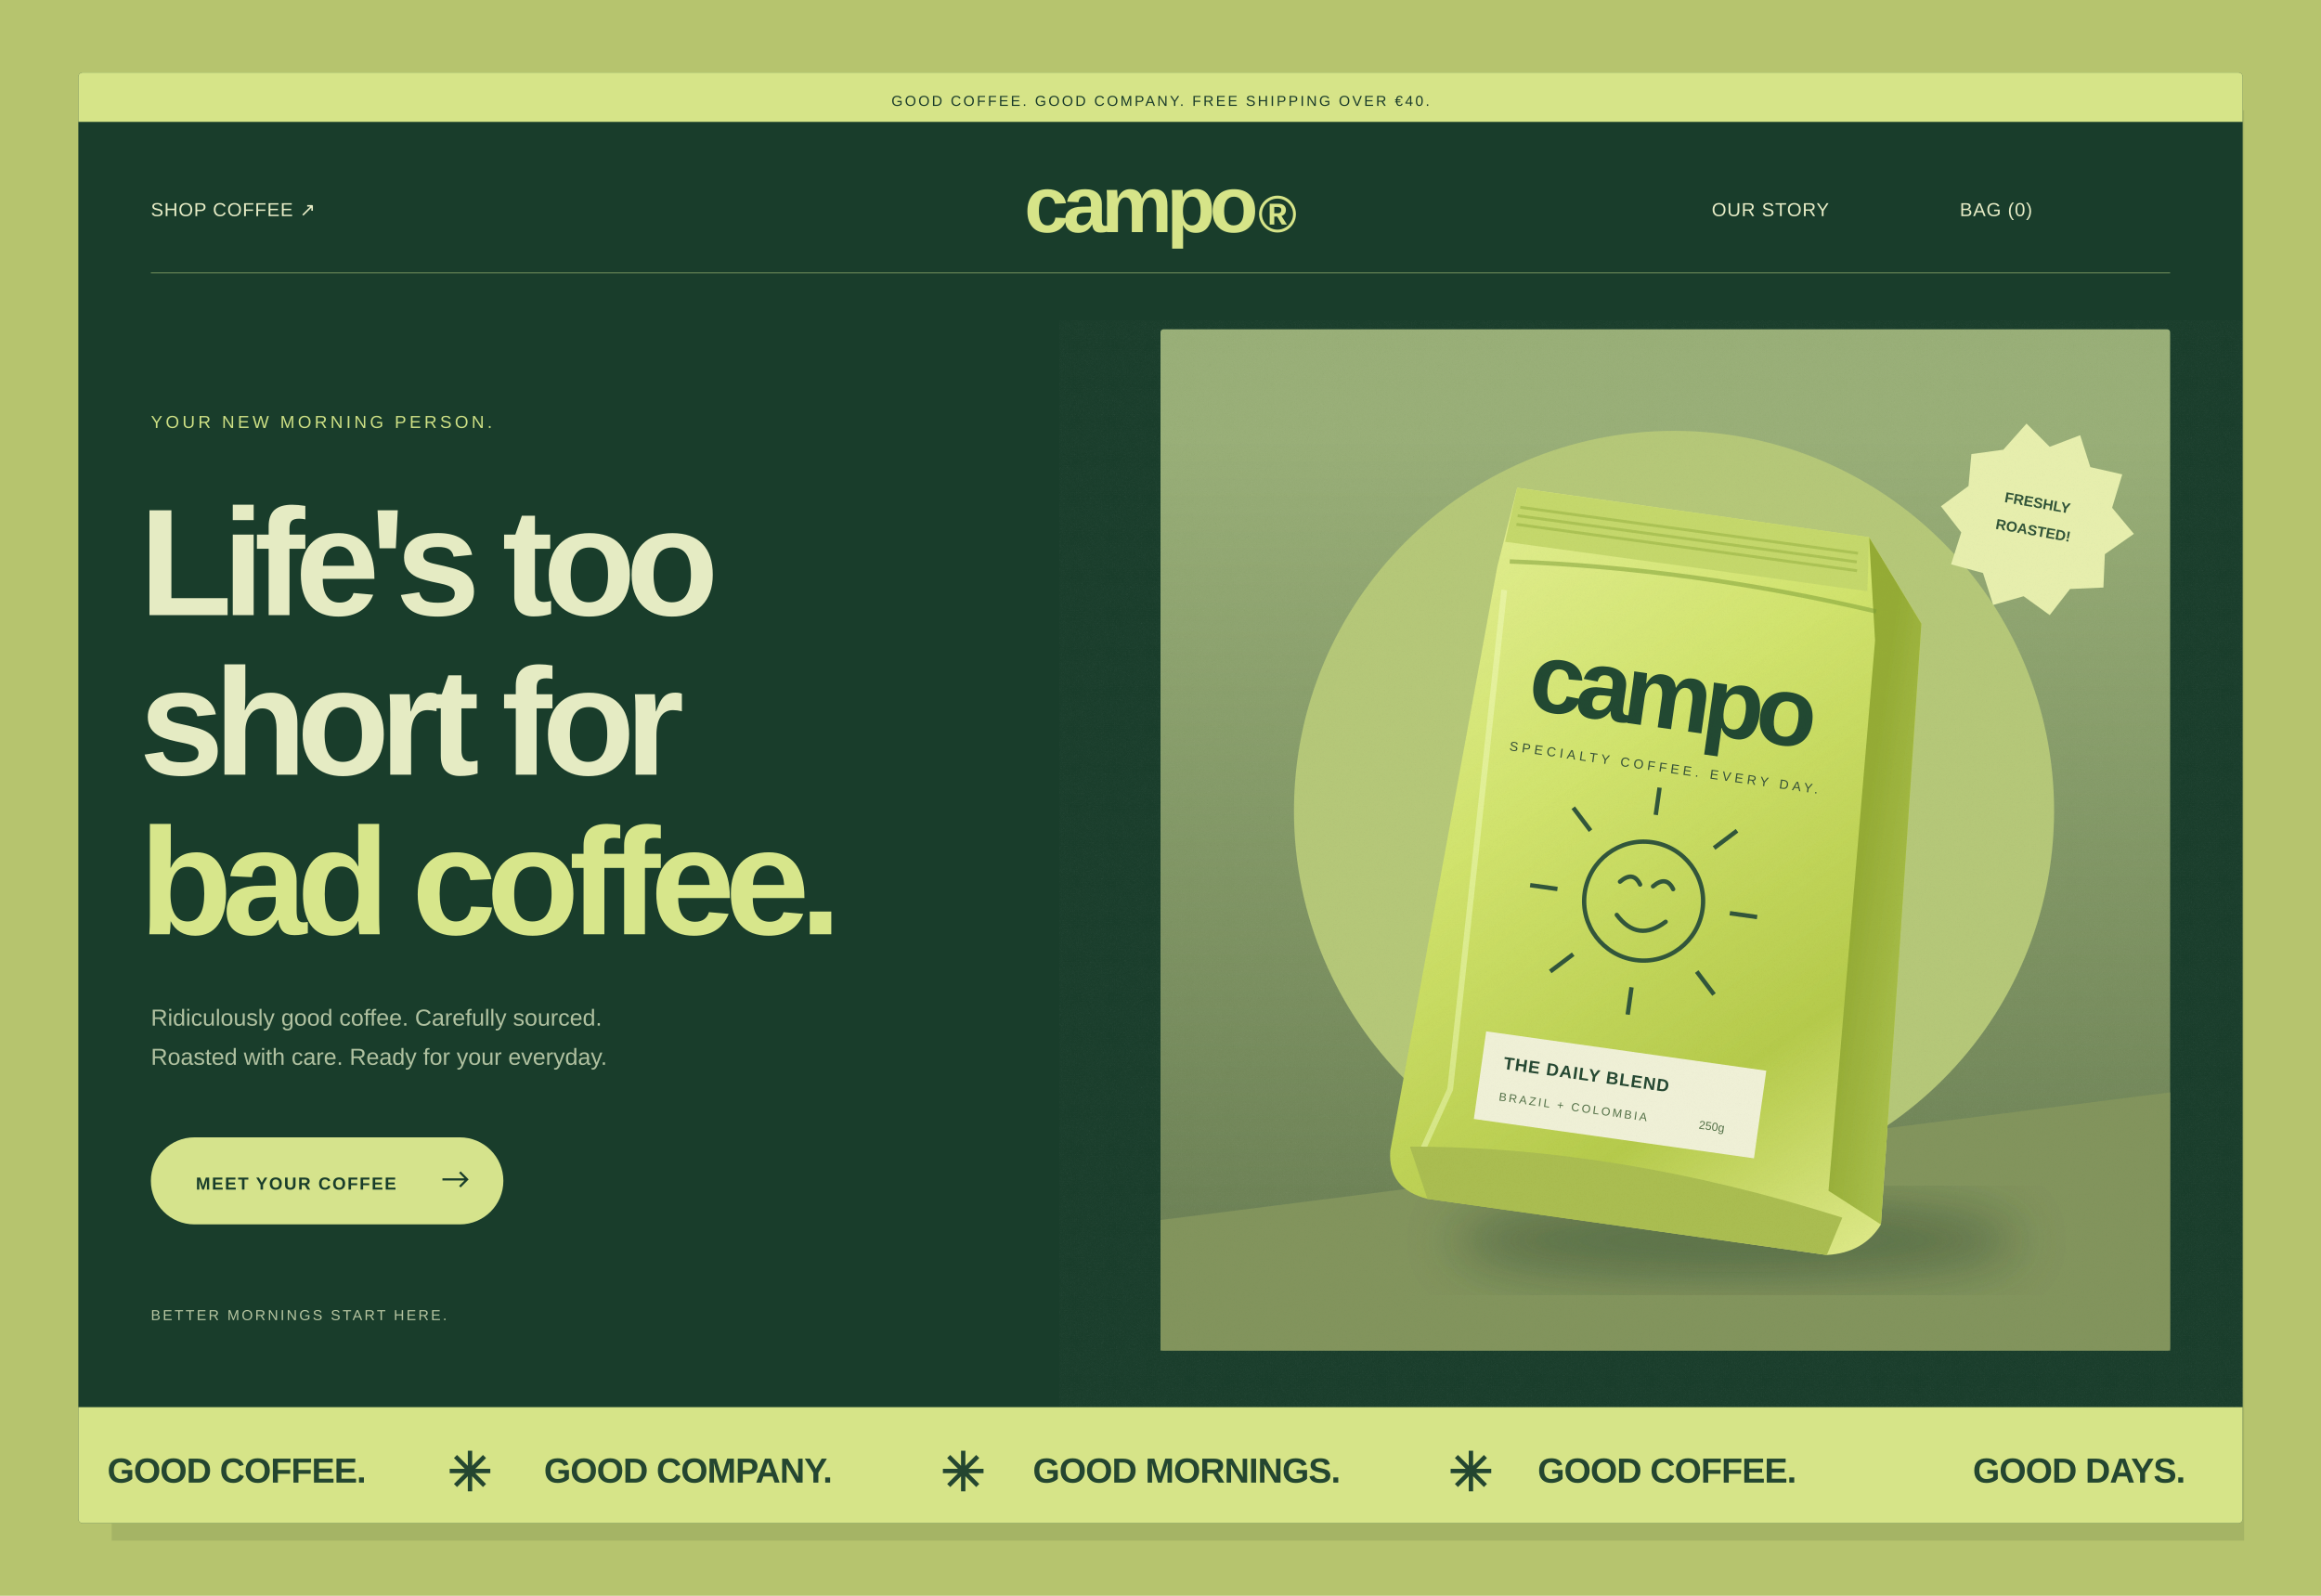
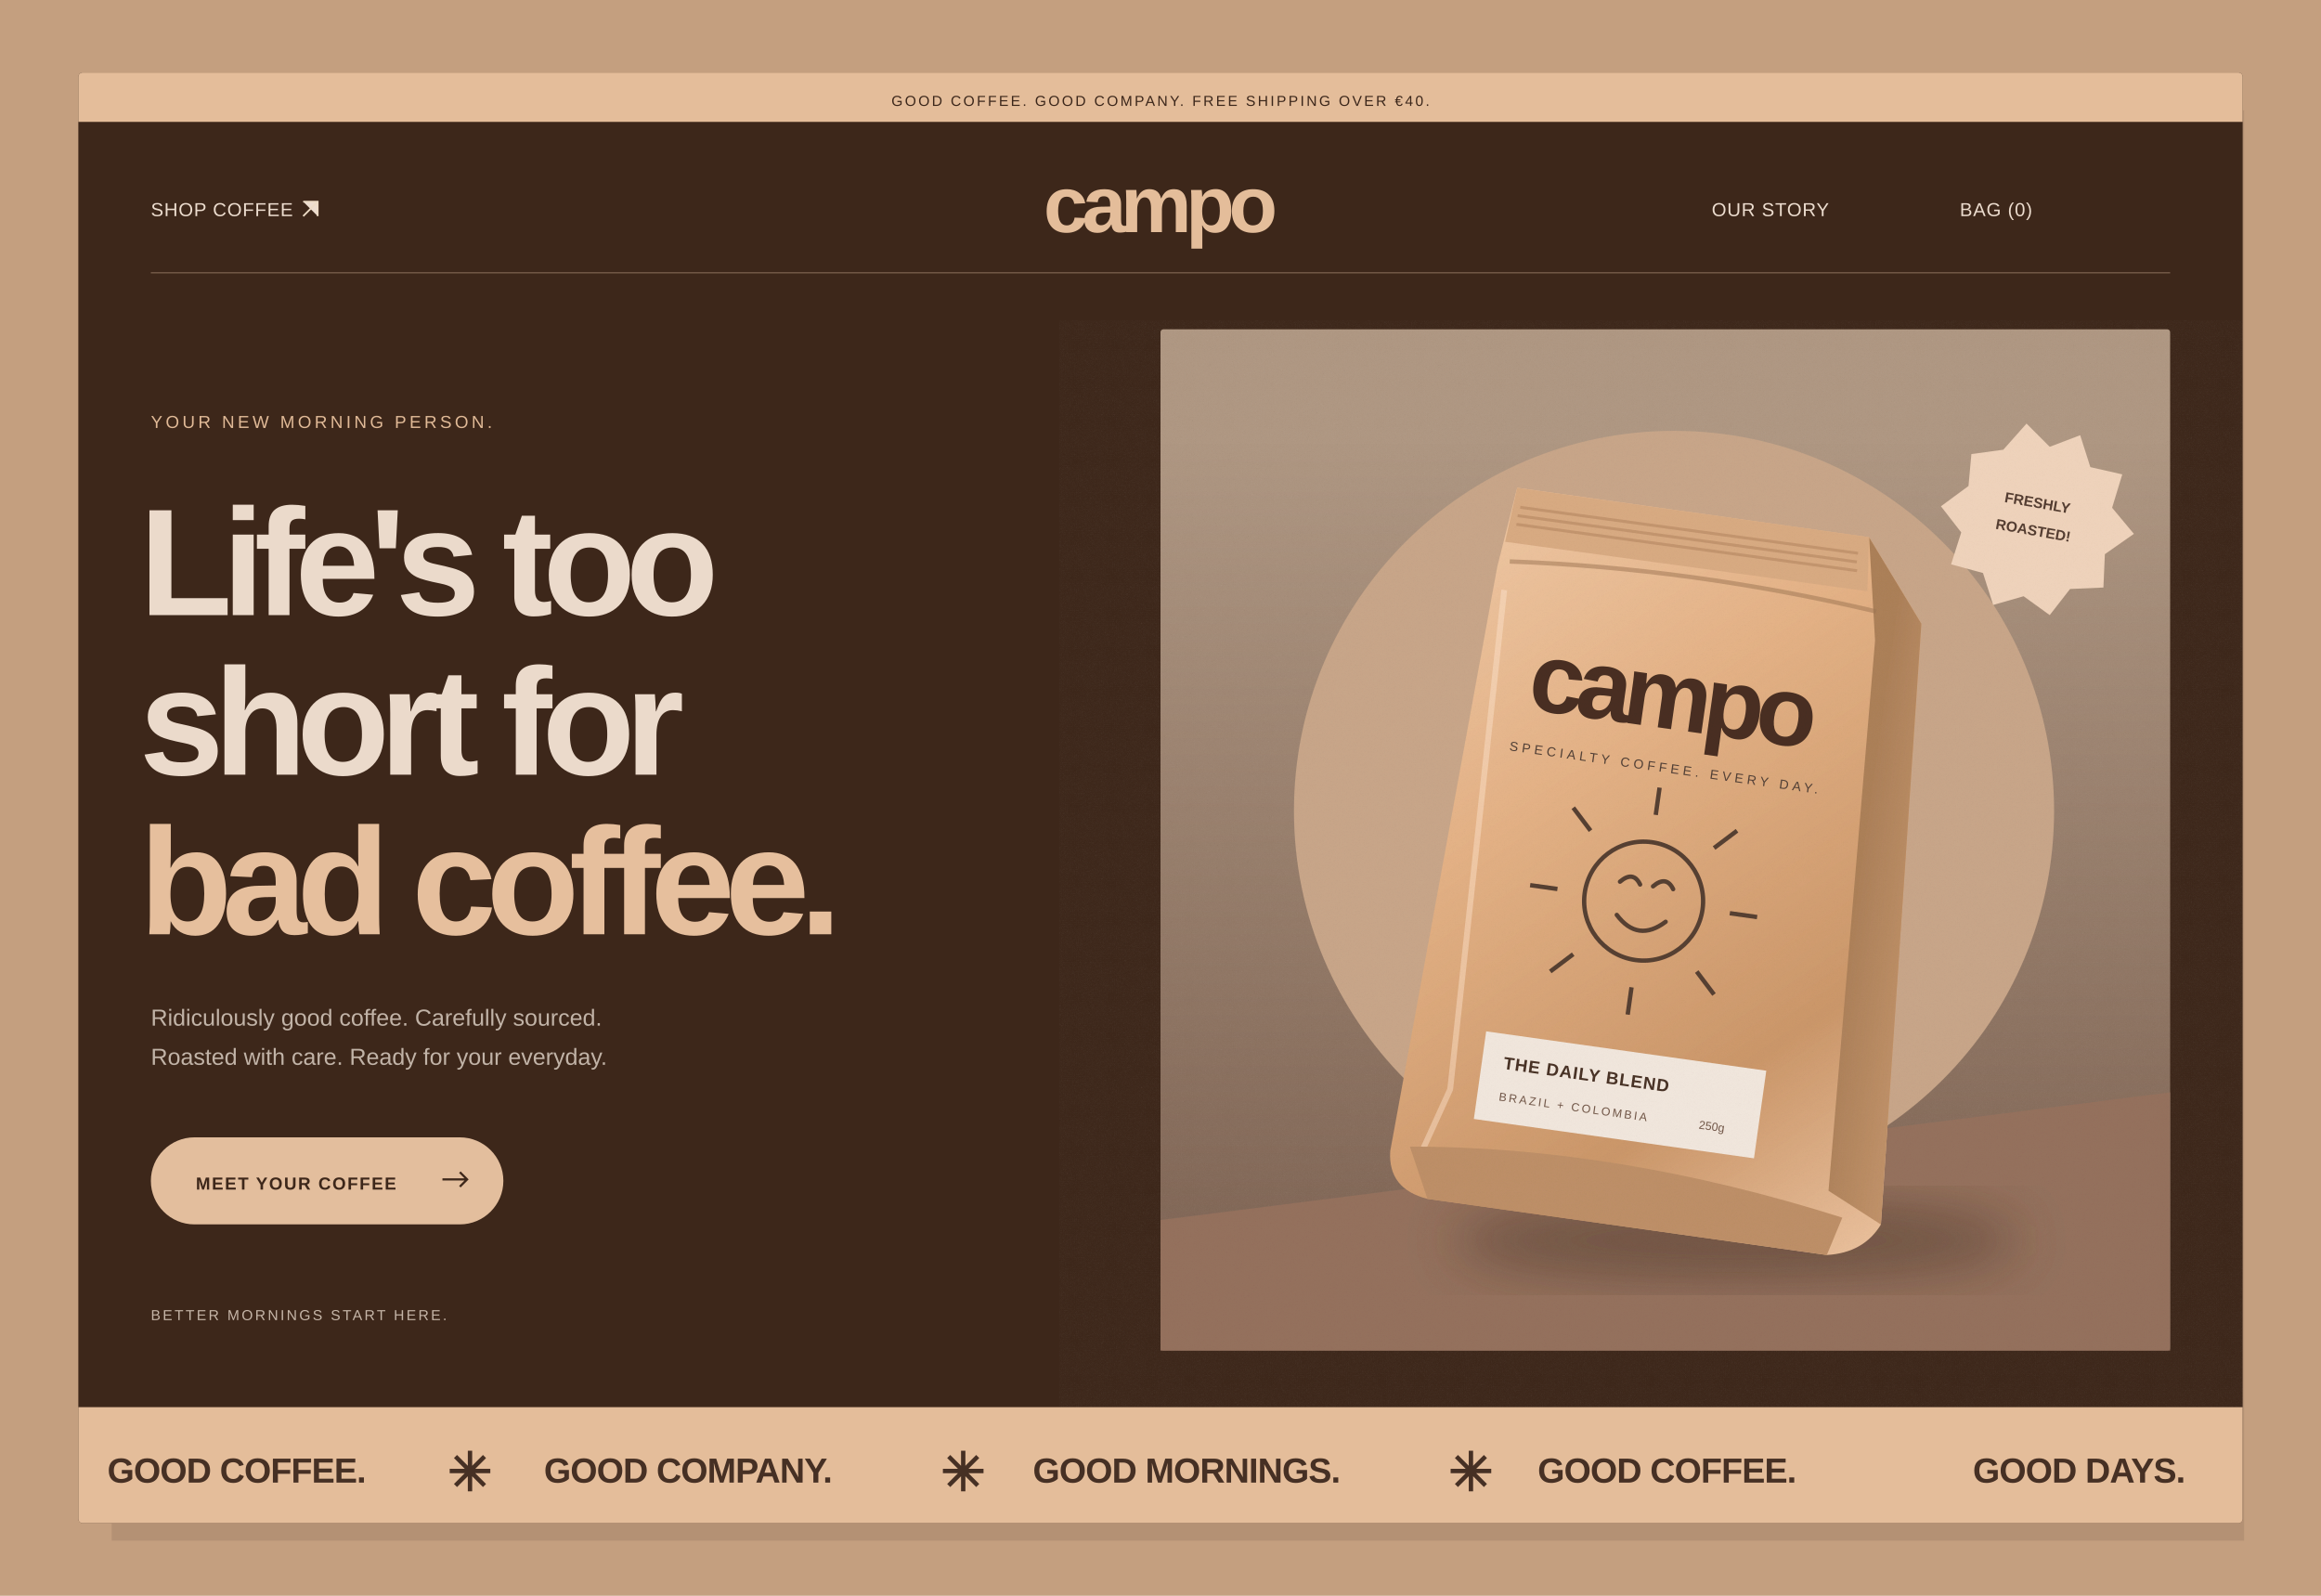
<svg xmlns="http://www.w3.org/2000/svg" viewBox="0 0 1600 1100" fill="none">
  <defs>
    <linearGradient id="bag" x1="1000" y1="400" x2="1360" y2="800" gradientUnits="userSpaceOnUse">
-       <stop stop-color="#dfec8b" />
-       <stop offset=".3" stop-color="#d1e36d" />
-       <stop offset=".73" stop-color="#b6cb4c" />
-       <stop offset="1" stop-color="#dce886" />
+       <stop stop-color="#ecc39e" />
+       <stop offset=".3" stop-color="#e3b185" />
+       <stop offset=".73" stop-color="#cb976a" />
+       <stop offset="1" stop-color="#e8be9a" />
    </linearGradient>
    <linearGradient id="side" x1="1280" y1="600" x2="1380" y2="600" gradientUnits="userSpaceOnUse">
-       <stop stop-color="#95ac35" />
-       <stop offset="1" stop-color="#c1d664" />
+       <stop stop-color="#ac8059" />
+       <stop offset="1" stop-color="#d6a57b" />
    </linearGradient>
    <linearGradient id="sun" x1="1160" y1="300" x2="1160" y2="920" gradientUnits="userSpaceOnUse">
-       <stop stop-color="#99af77" />
-       <stop offset="1" stop-color="#667b50" />
+       <stop stop-color="#af9782" />
+       <stop offset="1" stop-color="#7b6050" />
    </linearGradient>
    <filter id="grain">
      <feTurbulence baseFrequency=".8" numOctaves="3" seed="11" stitchTiles="stitch" />
      <feColorMatrix type="saturate" values="0" />
      <feComponentTransfer>
        <feFuncA type="linear" slope=".07" />
      </feComponentTransfer>
      <feBlend in="SourceGraphic" mode="multiply" />
    </filter>
    <filter id="blur">
      <feGaussianBlur stdDeviation="17" />
    </filter>
    <clipPath id="clip">
      <rect x="54" y="50" width="1492" height="1000" rx="3" />
    </clipPath>
  </defs>
-   <rect width="1600" height="1100" fill="#b6c46e" />
-   <rect x="77" y="76" width="1470" height="986" fill="#384e2d" opacity=".14" />
+   <rect width="1600" height="1100" fill="#c49f7f" />
+   <rect x="77" y="76" width="1470" height="986" fill="#4e392d" opacity=".14" />
  <g clip-path="url(#clip)">
-     <rect x="54" y="50" width="1492" height="1000" fill="#193d2b" />
-     <rect x="54" y="50" width="1492" height="34" fill="#d6e488" />
-     <text x="800" y="73" text-anchor="middle" fill="#1a3b2a" font-family="Arial,sans-serif" font-size="10" letter-spacing="1.5">GOOD COFFEE. GOOD COMPANY. FREE SHIPPING OVER €40.</text>
-     <g fill="#e8edc7" font-family="Arial,sans-serif" font-size="13" letter-spacing=".5">
-       <text x="104" y="149">SHOP COFFEE ↗</text>
+     <rect x="54" y="50" width="1492" height="1000" fill="#3d271a" />
+     <rect x="54" y="50" width="1492" height="34" fill="#e4bd9a" />
+     <text x="800" y="73" text-anchor="middle" fill="#3b261a" font-family="Arial,sans-serif" font-size="10" letter-spacing="1.5">GOOD COFFEE. GOOD COMPANY. FREE SHIPPING OVER €40.</text>
+     <g fill="#edddcf" font-family="Arial,sans-serif" font-size="13" letter-spacing=".5">
+       <text x="104" y="149">SHOP COFFEE</text>
+       <path d="M209 149l10-10m-10 0h10v10" stroke="#eddbc5" stroke-width="1.2" />
      <text x="1180" y="149">OUR STORY</text>
      <text x="1351" y="149">BAG (0)</text>
    </g>
-     <text x="800" y="160" text-anchor="middle" fill="#d6e488" font-family="Arial Black,Arial,sans-serif" font-size="55" font-weight="900" letter-spacing="-4">campo<tspan font-size="36">®</tspan>
-     </text>
-     <path d="M104 188H1496" stroke="#a3bd76" stroke-opacity=".4" />
+     <text x="800" y="160" text-anchor="middle" fill="#e4bd9a" font-family="Arial Black,Arial,sans-serif" font-size="55" font-weight="900" letter-spacing="-4">campo</text>
+     <path d="M104 188H1496" stroke="#bd9f84" stroke-opacity=".4" />
    <rect x="800" y="227" width="696" height="704" rx="2" fill="url(#sun)" />
    <g filter="url(#grain)">
-       <circle cx="1154" cy="559" r="262" fill="#b6c879" />
-       <path d="M800 841L1496 753V931H800Z" fill="#83945d" />
-       <ellipse cx="1197" cy="855" rx="195" ry="31" fill="#163526" opacity=".34" filter="url(#blur)" />
+       <circle cx="1154" cy="559" r="262" fill="#c8a689" />
+       <path d="M800 841L1496 753V931H800Z" fill="#94715d" />
+       <ellipse cx="1197" cy="855" rx="195" ry="31" fill="#352216" opacity=".34" filter="url(#blur)" />
      <g transform="rotate(8 1162 602)">
        <path d="M1010 355L1255 355L1299 409L1329 823Q1320 844 1295 849H1017Q989 846 987 820L1004 411Z" fill="url(#bag)" />
        <path d="M1255 355L1299 409L1329 823L1290 805L1269 425Z" fill="url(#side)" />
-         <path d="M1010 355L1255 355L1259 392L1007 393Z" fill="#c5d86c" />
-         <path d="M1014 368L1249 367M1013 374L1249 373M1013 380L1250 379" stroke="#95ae3e" stroke-opacity=".5" stroke-width="2" />
-         <path d="M1012 406Q1137 393 1267 405" stroke="#7b9d35" stroke-opacity=".5" stroke-width="3" />
-         <path d="M1011 426L1022 772L1009 816" stroke="#f4ffc4" stroke-opacity=".45" stroke-width="4" />
-         <path d="M1000 815Q1142 795 1302 822L1295 849H1017Z" fill="#aabd51" />
-         <text x="1137" y="505" text-anchor="middle" fill="#214831" font-family="Arial Black,Arial,sans-serif" font-size="68" font-weight="900" letter-spacing="-5">campo</text>
-         <text x="1137" y="535" text-anchor="middle" fill="#365238" font-family="Arial,sans-serif" font-size="9" letter-spacing="2.6">SPECIALTY COFFEE. EVERY DAY.</text>
-         <circle cx="1136" cy="625" r="41" stroke="#31573b" stroke-width="3" />
-         <path d="M1136 565V546M1136 685V704M1076 625H1057M1196 625H1215M1093 582L1079 568M1179 668L1193 682M1093 668L1079 682M1179 582L1193 568" stroke="#31573b" stroke-width="3" />
-         <path d="M1118 614Q1126 605 1132 614M1141 614Q1149 605 1155 614M1119 637Q1136 654 1153 637" stroke="#31573b" stroke-width="3" stroke-linecap="round" />
-         <rect x="1041" y="729" width="195" height="61" fill="#f0f1d7" />
-         <text x="1056" y="753" fill="#254832" font-family="Arial,sans-serif" font-weight="700" font-size="12" letter-spacing=".6">THE DAILY BLEND</text>
-         <text x="1056" y="775" fill="#547148" font-family="Arial,sans-serif" font-size="8" letter-spacing="1.5">BRAZIL + COLOMBIA</text>
-         <text x="1213" y="775" text-anchor="end" fill="#547148" font-family="Arial,sans-serif" font-size="8">250g</text>
+         <path d="M1010 355L1255 355L1259 392L1007 393Z" fill="#d8aa82" />
+         <path d="M1014 368L1249 367M1013 374L1249 373M1013 380L1250 379" stroke="#ae815a" stroke-opacity=".5" stroke-width="2" />
+         <path d="M1012 406Q1137 393 1267 405" stroke="#9d7552" stroke-opacity=".5" stroke-width="3" />
+         <path d="M1011 426L1022 772L1009 816" stroke="#ffe6d0" stroke-opacity=".45" stroke-width="4" />
+         <path d="M1000 815Q1142 795 1302 822L1295 849H1017Z" fill="#bd8f67" />
+         <text x="1137" y="505" text-anchor="middle" fill="#482f21" font-family="Arial Black,Arial,sans-serif" font-size="68" font-weight="900" letter-spacing="-5">campo</text>
+         <text x="1137" y="535" text-anchor="middle" fill="#524036" font-family="Arial,sans-serif" font-size="9" letter-spacing="2.6">SPECIALTY COFFEE. EVERY DAY.</text>
+         <circle cx="1136" cy="625" r="41" stroke="#573f31" stroke-width="3" />
+         <path d="M1136 565V546M1136 685V704M1076 625H1057M1196 625H1215M1093 582L1079 568M1179 668L1193 682M1093 668L1079 682M1179 582L1193 568" stroke="#573f31" stroke-width="3" />
+         <path d="M1118 614Q1126 605 1132 614M1141 614Q1149 605 1155 614M1119 637Q1136 654 1153 637" stroke="#573f31" stroke-width="3" stroke-linecap="round" />
+         <rect x="1041" y="729" width="195" height="61" fill="#f1e6dc" />
+         <text x="1056" y="753" fill="#483225" font-family="Arial,sans-serif" font-weight="700" font-size="12" letter-spacing=".6">THE DAILY BLEND</text>
+         <text x="1056" y="775" fill="#715748" font-family="Arial,sans-serif" font-size="8" letter-spacing="1.5">BRAZIL + COLOMBIA</text>
+         <text x="1213" y="775" text-anchor="end" fill="#715748" font-family="Arial,sans-serif" font-size="8">250g</text>
      </g>
-       <path d="M1397 292L1413 308L1434 300L1441 322L1463 327L1456 350L1471 368L1451 382L1450 405L1427 406L1413 424L1395 411L1374 417L1367 395L1345 389L1352 367L1338 349L1357 335L1359 313L1381 310Z" fill="#e7efae" />
-       <text x="1404" y="350" text-anchor="middle" fill="#315539" font-family="Arial,sans-serif" font-size="10" font-weight="700" transform="rotate(10 1404 350)">FRESHLY</text>
-       <text x="1401" y="369" text-anchor="middle" fill="#315539" font-family="Arial,sans-serif" font-size="10" font-weight="700" transform="rotate(10 1401 369)">ROASTED!</text>
+       <path d="M1397 292L1413 308L1434 300L1441 322L1463 327L1456 350L1471 368L1451 382L1450 405L1427 406L1413 424L1395 411L1374 417L1367 395L1345 389L1352 367L1338 349L1357 335L1359 313L1381 310Z" fill="#efd3bb" />
+       <text x="1404" y="350" text-anchor="middle" fill="#553e31" font-family="Arial,sans-serif" font-size="10" font-weight="700" transform="rotate(10 1404 350)">FRESHLY</text>
+       <text x="1401" y="369" text-anchor="middle" fill="#553e31" font-family="Arial,sans-serif" font-size="10" font-weight="700" transform="rotate(10 1401 369)">ROASTED!</text>
    </g>
-     <text x="104" y="295" fill="#cfe185" font-family="Arial,sans-serif" font-size="12" letter-spacing="2.2">YOUR NEW MORNING PERSON.</text>
-     <g fill="#e5ebc3" font-family="Arial Black,Arial,sans-serif" font-weight="900" font-size="105" letter-spacing="-7">
+     <text x="104" y="295" fill="#e1ba97" font-family="Arial,sans-serif" font-size="12" letter-spacing="2.2">YOUR NEW MORNING PERSON.</text>
+     <g fill="#ebdacb" font-family="Arial Black,Arial,sans-serif" font-weight="900" font-size="105" letter-spacing="-7">
      <text x="96" y="424">Life's too</text>
      <text x="96" y="534">short for</text>
-       <text x="96" y="644" fill="#d7e68b">bad coffee.</text>
+       <text x="96" y="644" fill="#e6bf9d">bad coffee.</text>
    </g>
-     <text x="104" y="707" fill="#b0c1a0" font-family="Arial,sans-serif" font-size="16">Ridiculously good coffee. Carefully sourced.</text>
-     <text x="104" y="734" fill="#b0c1a0" font-family="Arial,sans-serif" font-size="16">Roasted with care. Ready for your everyday.</text>
-     <rect x="104" y="784" width="243" height="60" rx="30" fill="#d5e38c" />
-     <text x="135" y="820" fill="#193d2b" font-family="Arial,sans-serif" font-size="12" font-weight="700" letter-spacing="1">MEET YOUR COFFEE</text>
-     <path d="M305 813H322M317 808L322 813L317 818" stroke="#193d2b" stroke-width="1.5" />
-     <text x="104" y="910" fill="#b7c6a1" font-family="Arial,sans-serif" font-size="10" letter-spacing="1.5">BETTER MORNINGS START HERE.</text>
-     <rect x="54" y="970" width="1492" height="80" fill="#d6e488" />
-     <g fill="#244630" font-family="Arial Black,Arial,sans-serif" font-size="24" font-weight="900" letter-spacing="-.5">
+     <text x="104" y="707" fill="#c1b3a7" font-family="Arial,sans-serif" font-size="16">Ridiculously good coffee. Carefully sourced.</text>
+     <text x="104" y="734" fill="#c1b3a7" font-family="Arial,sans-serif" font-size="16">Roasted with care. Ready for your everyday.</text>
+     <rect x="104" y="784" width="243" height="60" rx="30" fill="#e3be9d" />
+     <text x="135" y="820" fill="#3d271a" font-family="Arial,sans-serif" font-size="12" font-weight="700" letter-spacing="1">MEET YOUR COFFEE</text>
+     <path d="M305 813H322M317 808L322 813L317 818" stroke="#3d271a" stroke-width="1.5" />
+     <text x="104" y="910" fill="#c6b6a8" font-family="Arial,sans-serif" font-size="10" letter-spacing="1.5">BETTER MORNINGS START HERE.</text>
+     <rect x="54" y="970" width="1492" height="80" fill="#e4bd9a" />
+     <g fill="#463024" font-family="Arial Black,Arial,sans-serif" font-size="24" font-weight="900" letter-spacing="-.5">
      <text x="74" y="1022">GOOD COFFEE.</text>
      <text x="375" y="1022">GOOD COMPANY.</text>
      <text x="712" y="1022">GOOD MORNINGS.</text>
      <text x="1060" y="1022">GOOD COFFEE.</text>
      <text x="1360" y="1022">GOOD DAYS.</text>
    </g>
-     <g fill="#244630">
-       <path d="M324 1000V1028M310 1014H338M314 1004L334 1024M334 1004L314 1024" stroke="#244630" stroke-width="3" />
-       <path d="M664 1000V1028M650 1014H678M654 1004L674 1024M674 1004L654 1024" stroke="#244630" stroke-width="3" />
-       <path d="M1014 1000V1028M1000 1014H1028M1004 1004L1024 1024M1024 1004L1004 1024" stroke="#244630" stroke-width="3" />
+     <g fill="#463024">
+       <path d="M324 1000V1028M310 1014H338M314 1004L334 1024M334 1004L314 1024" stroke="#463024" stroke-width="3" />
+       <path d="M664 1000V1028M650 1014H678M654 1004L674 1024M674 1004L654 1024" stroke="#463024" stroke-width="3" />
+       <path d="M1014 1000V1028M1000 1014H1028M1004 1004L1024 1024M1024 1004L1004 1024" stroke="#463024" stroke-width="3" />
    </g>
  </g>
</svg>
